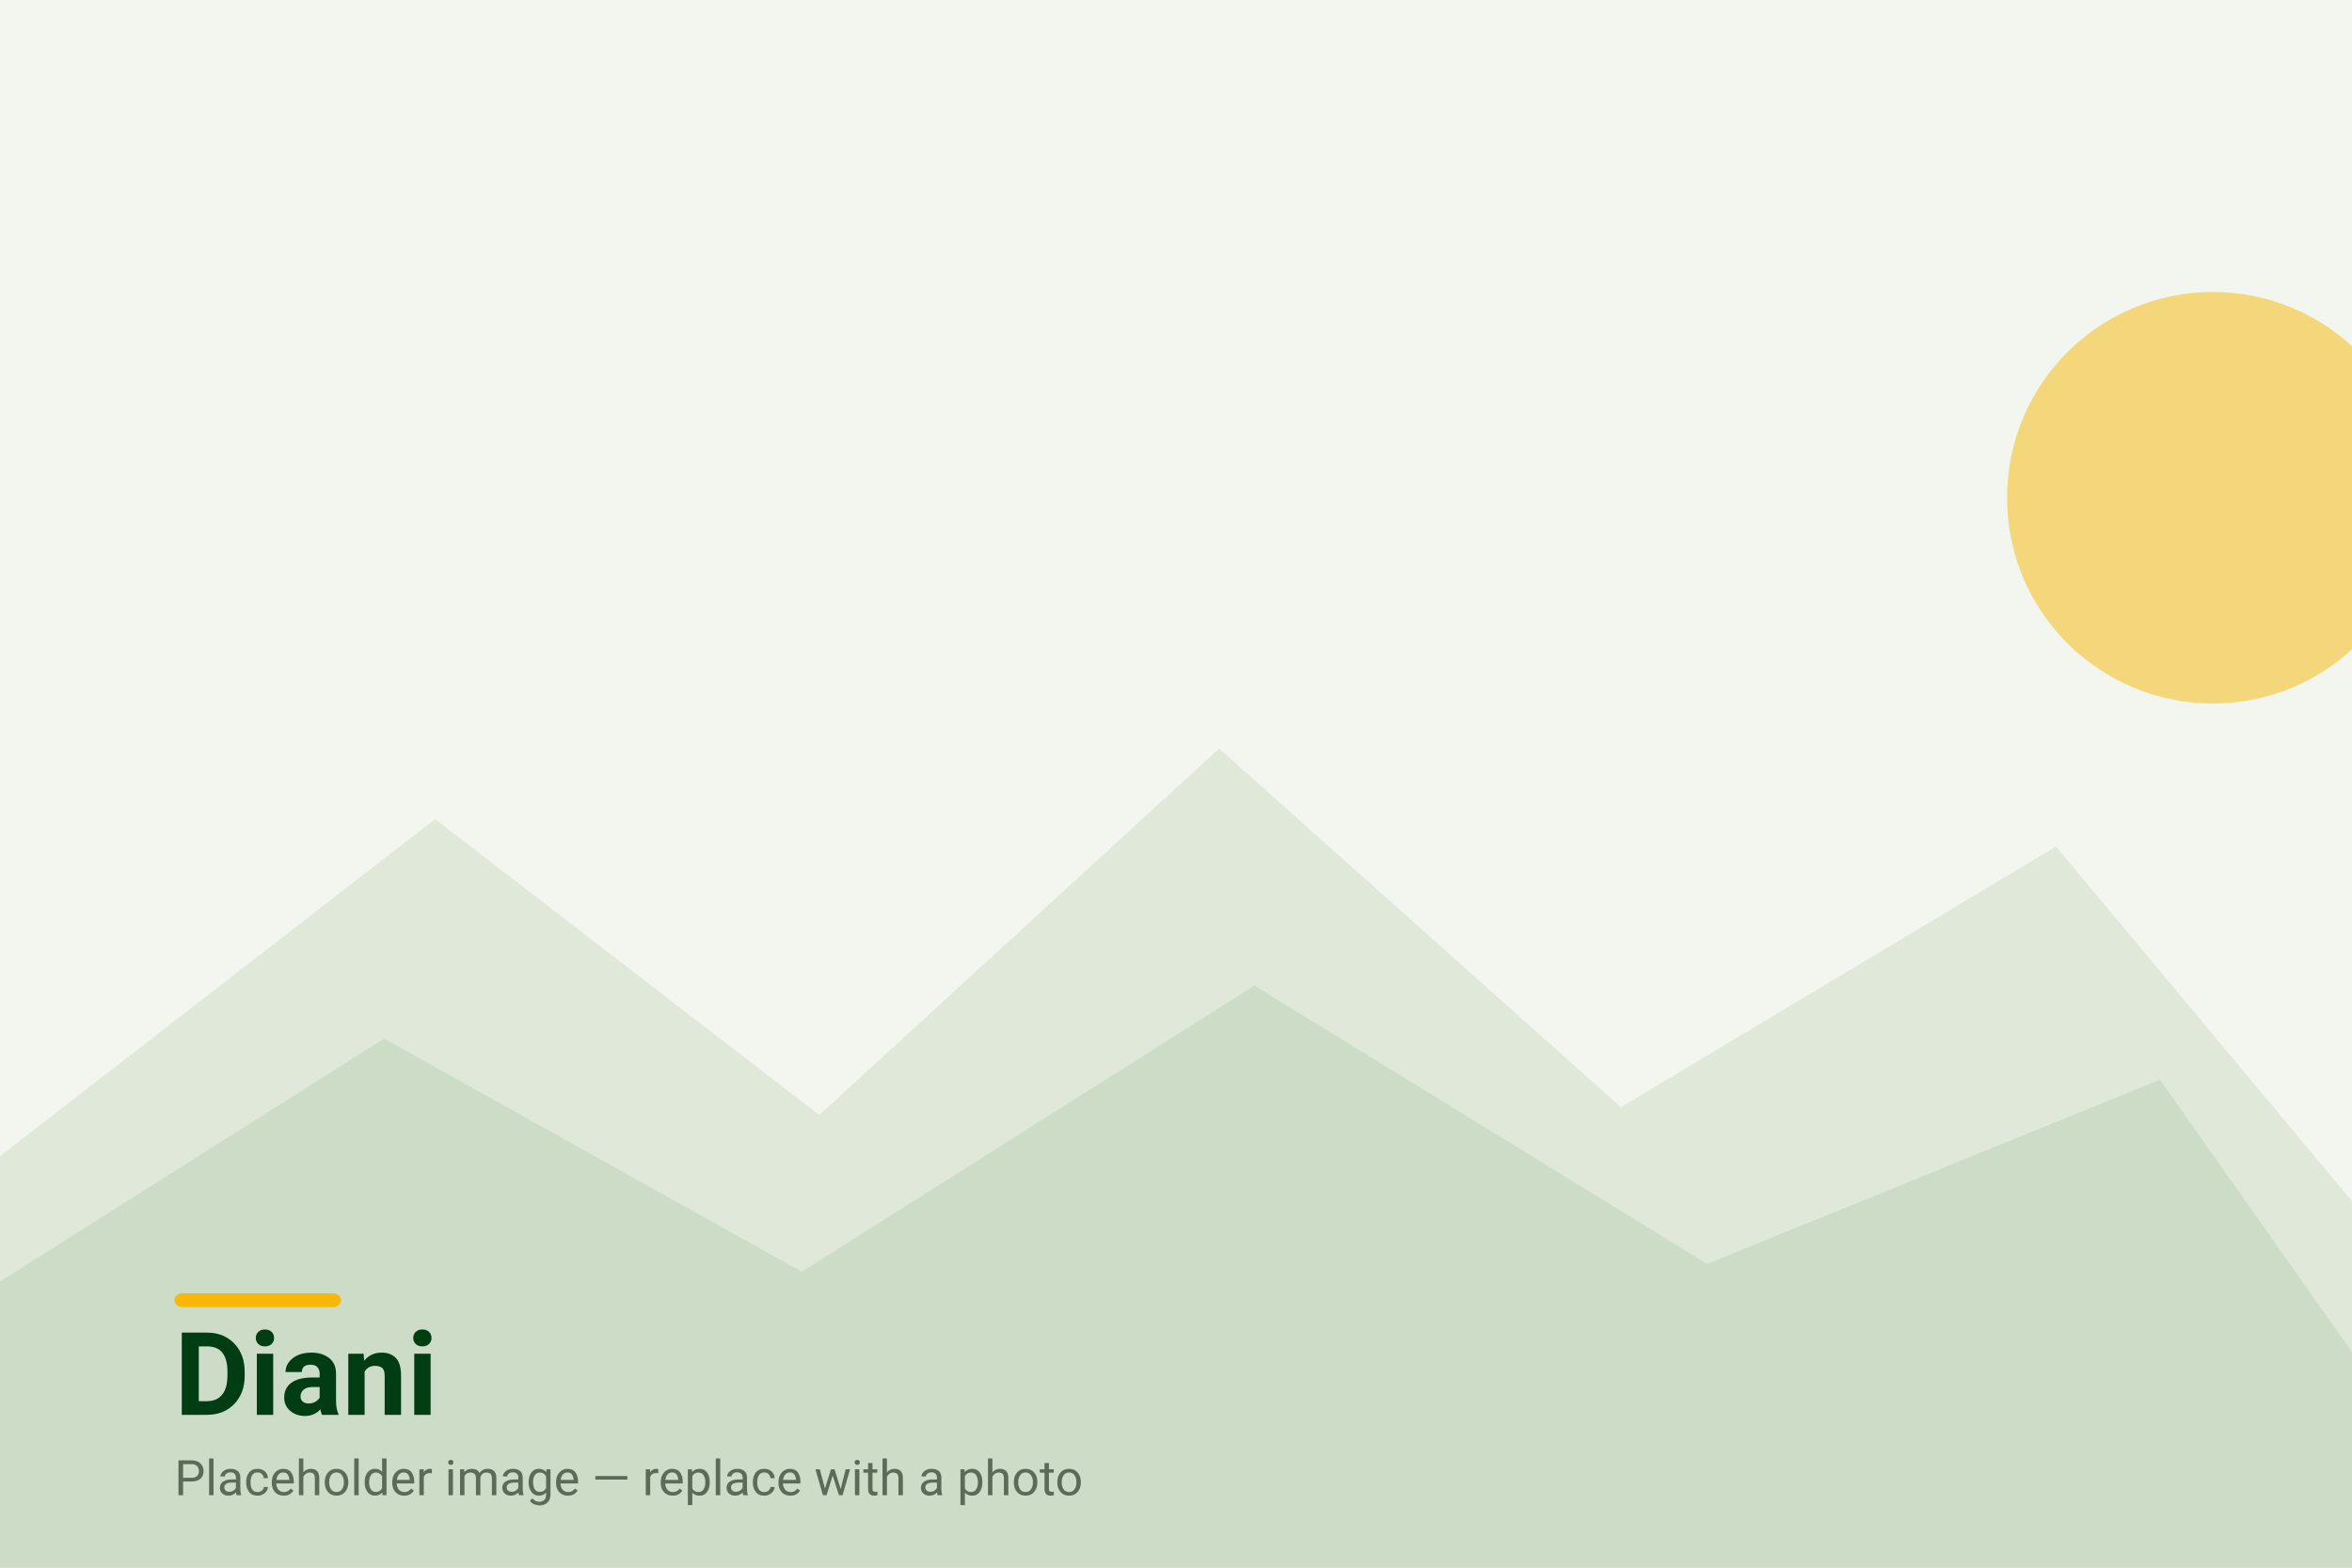
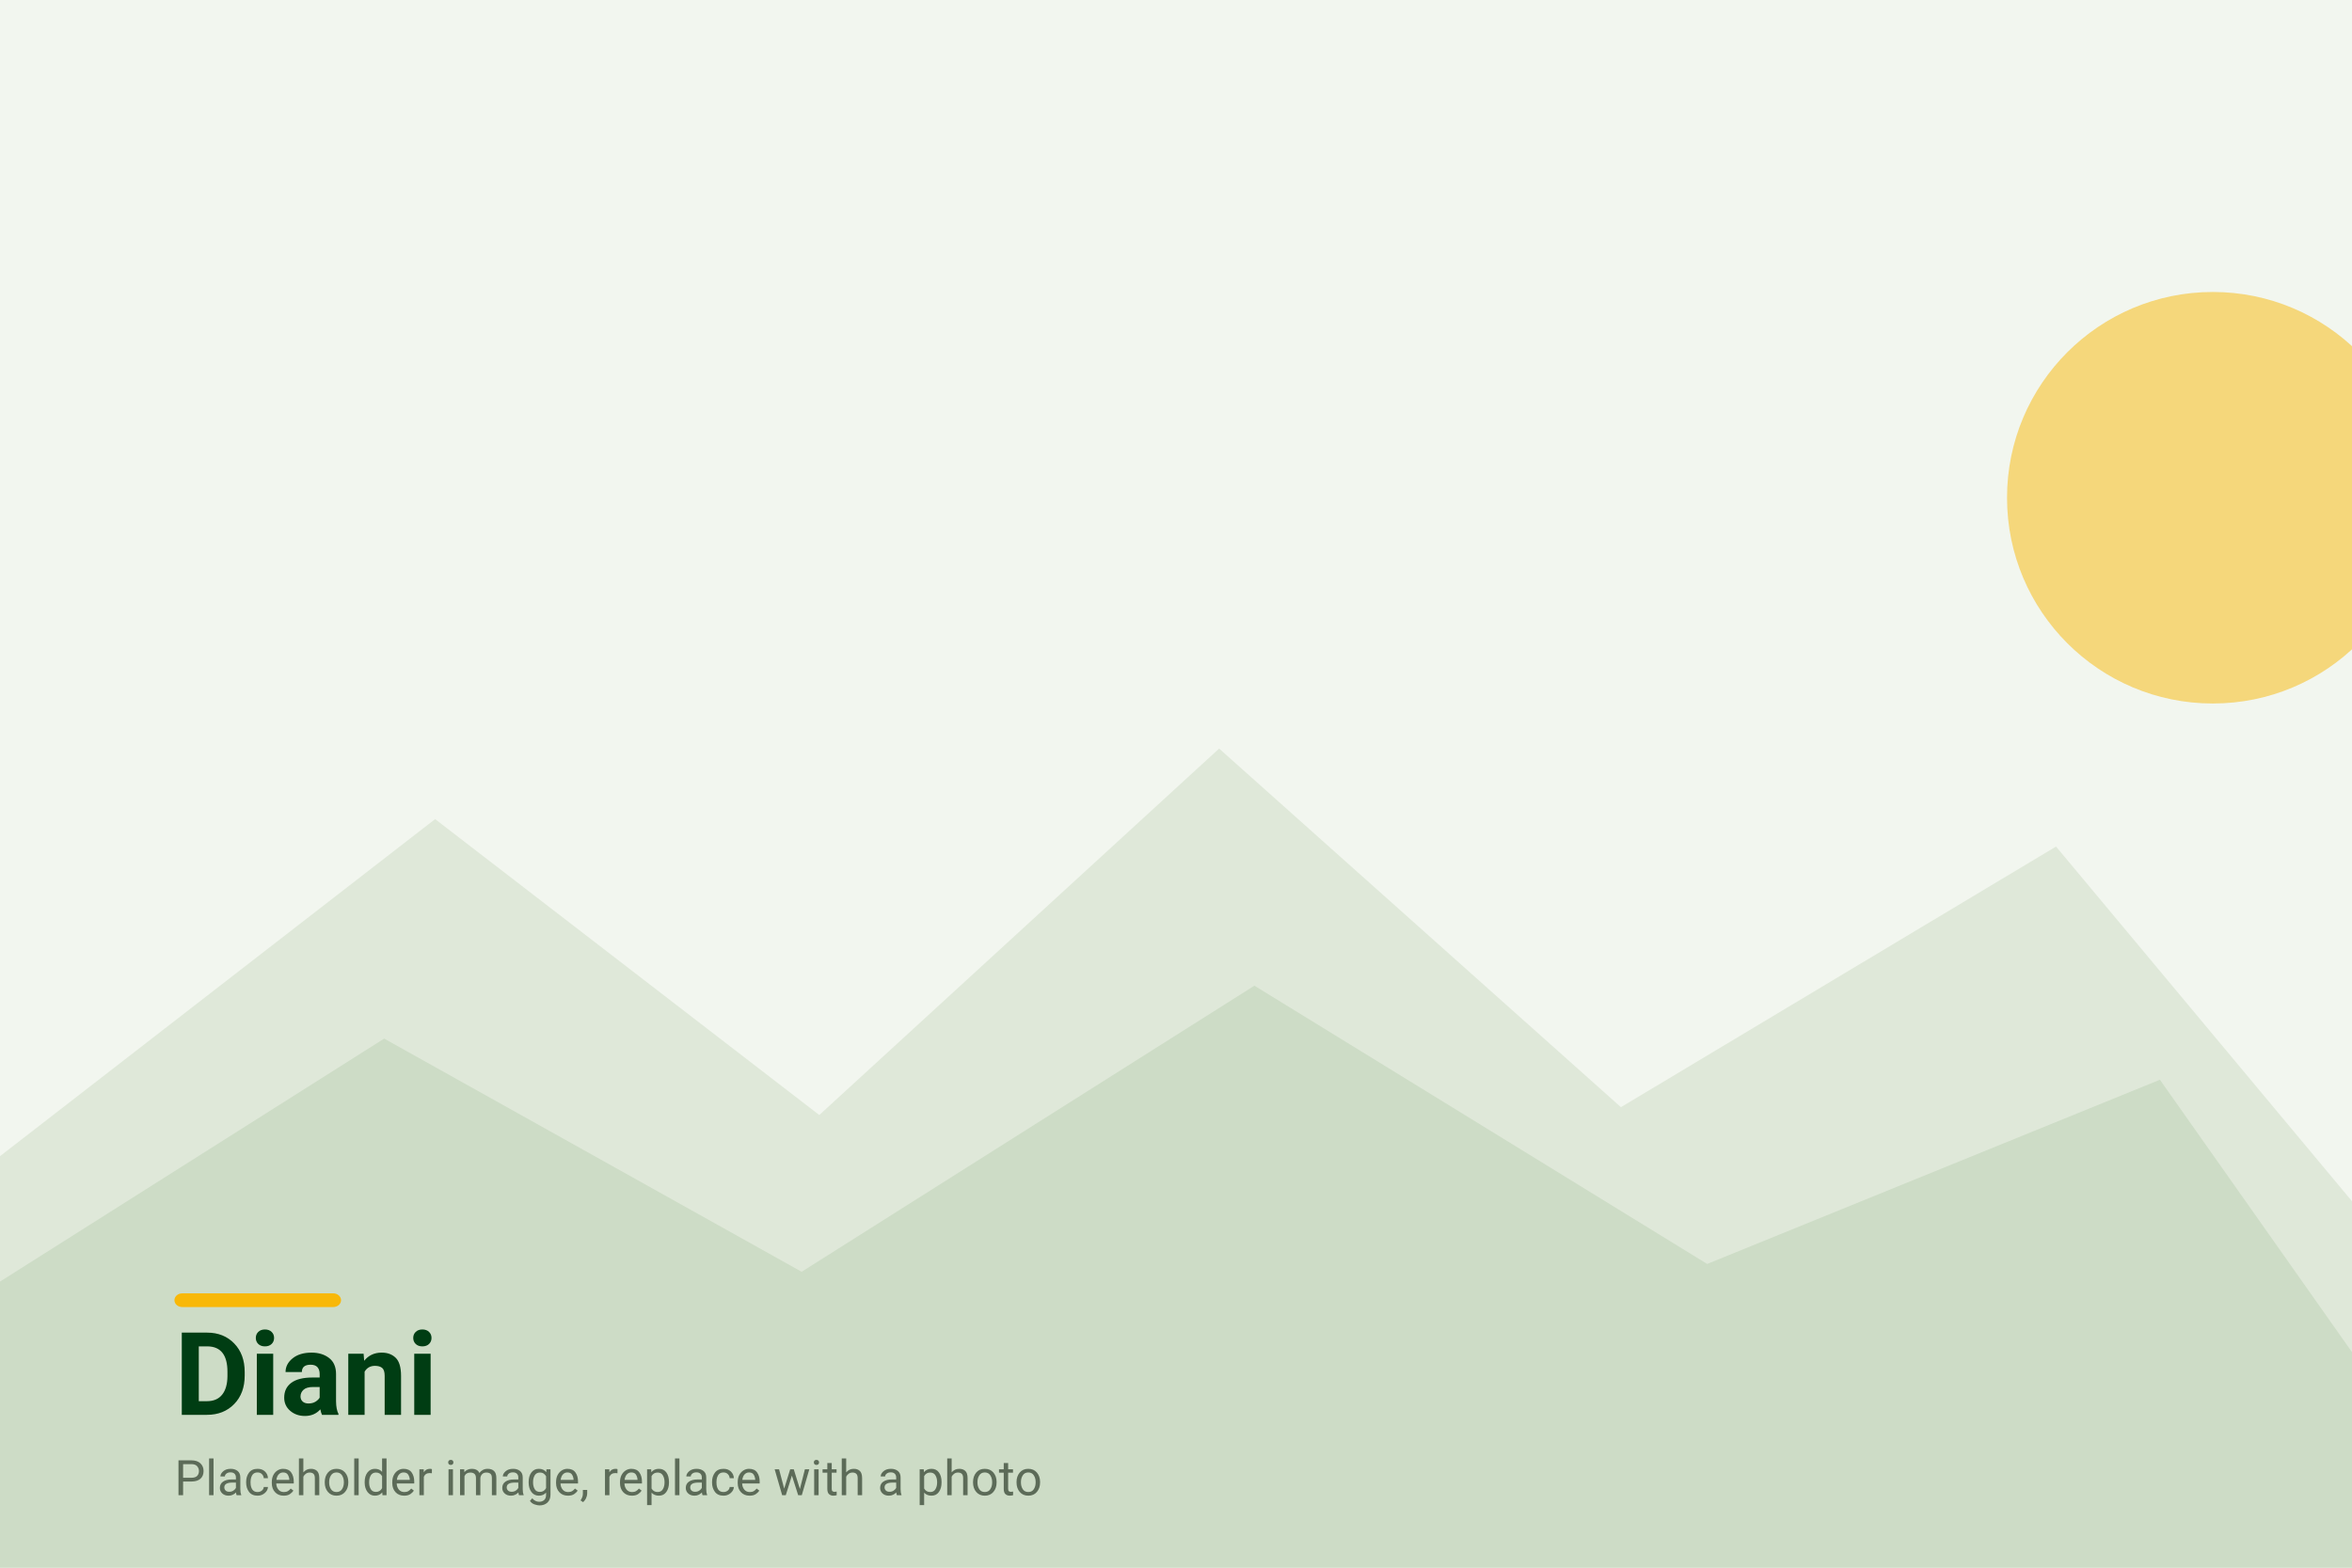
<svg xmlns="http://www.w3.org/2000/svg" viewBox="0 0 1200 800" width="1200" height="800" role="img" aria-label="Placeholder for Diani, photo 2">
  <rect width="1200" height="800" fill="#f2f6ef" />
  <circle cx="1129" cy="254" r="105" fill="#f8b808" fill-opacity=".5" />
  <path d="M0 590 222 418 418 569 622 382 827 565 1049 432 1200 613V800H0Z" fill="#dfe8d9" />
  <path d="M0 654 196 530 409 649 640 503 871 645 1102 551 1200 690V800H0Z" fill="#cddcc6" />
  <rect x="89" y="660" width="85" height="7" rx="4" fill="#f8b808" />
  <text x="89" y="722" font-family="system-ui,-apple-system,'Segoe UI',Roboto,Arial,sans-serif" font-size="59" font-weight="700" fill="#003d13">Diani</text>
-   <text x="89" y="763" font-family="system-ui,-apple-system,'Segoe UI',Roboto,Arial,sans-serif" font-size="25" fill="#5c6b58">Placeholder image — replace with a photo</text>
+   <text x="89" y="763" font-family="system-ui,-apple-system,'Segoe UI',Roboto,Arial,sans-serif" font-size="25" fill="#5c6b58">Placeholder image, replace with a photo</text>
</svg>
